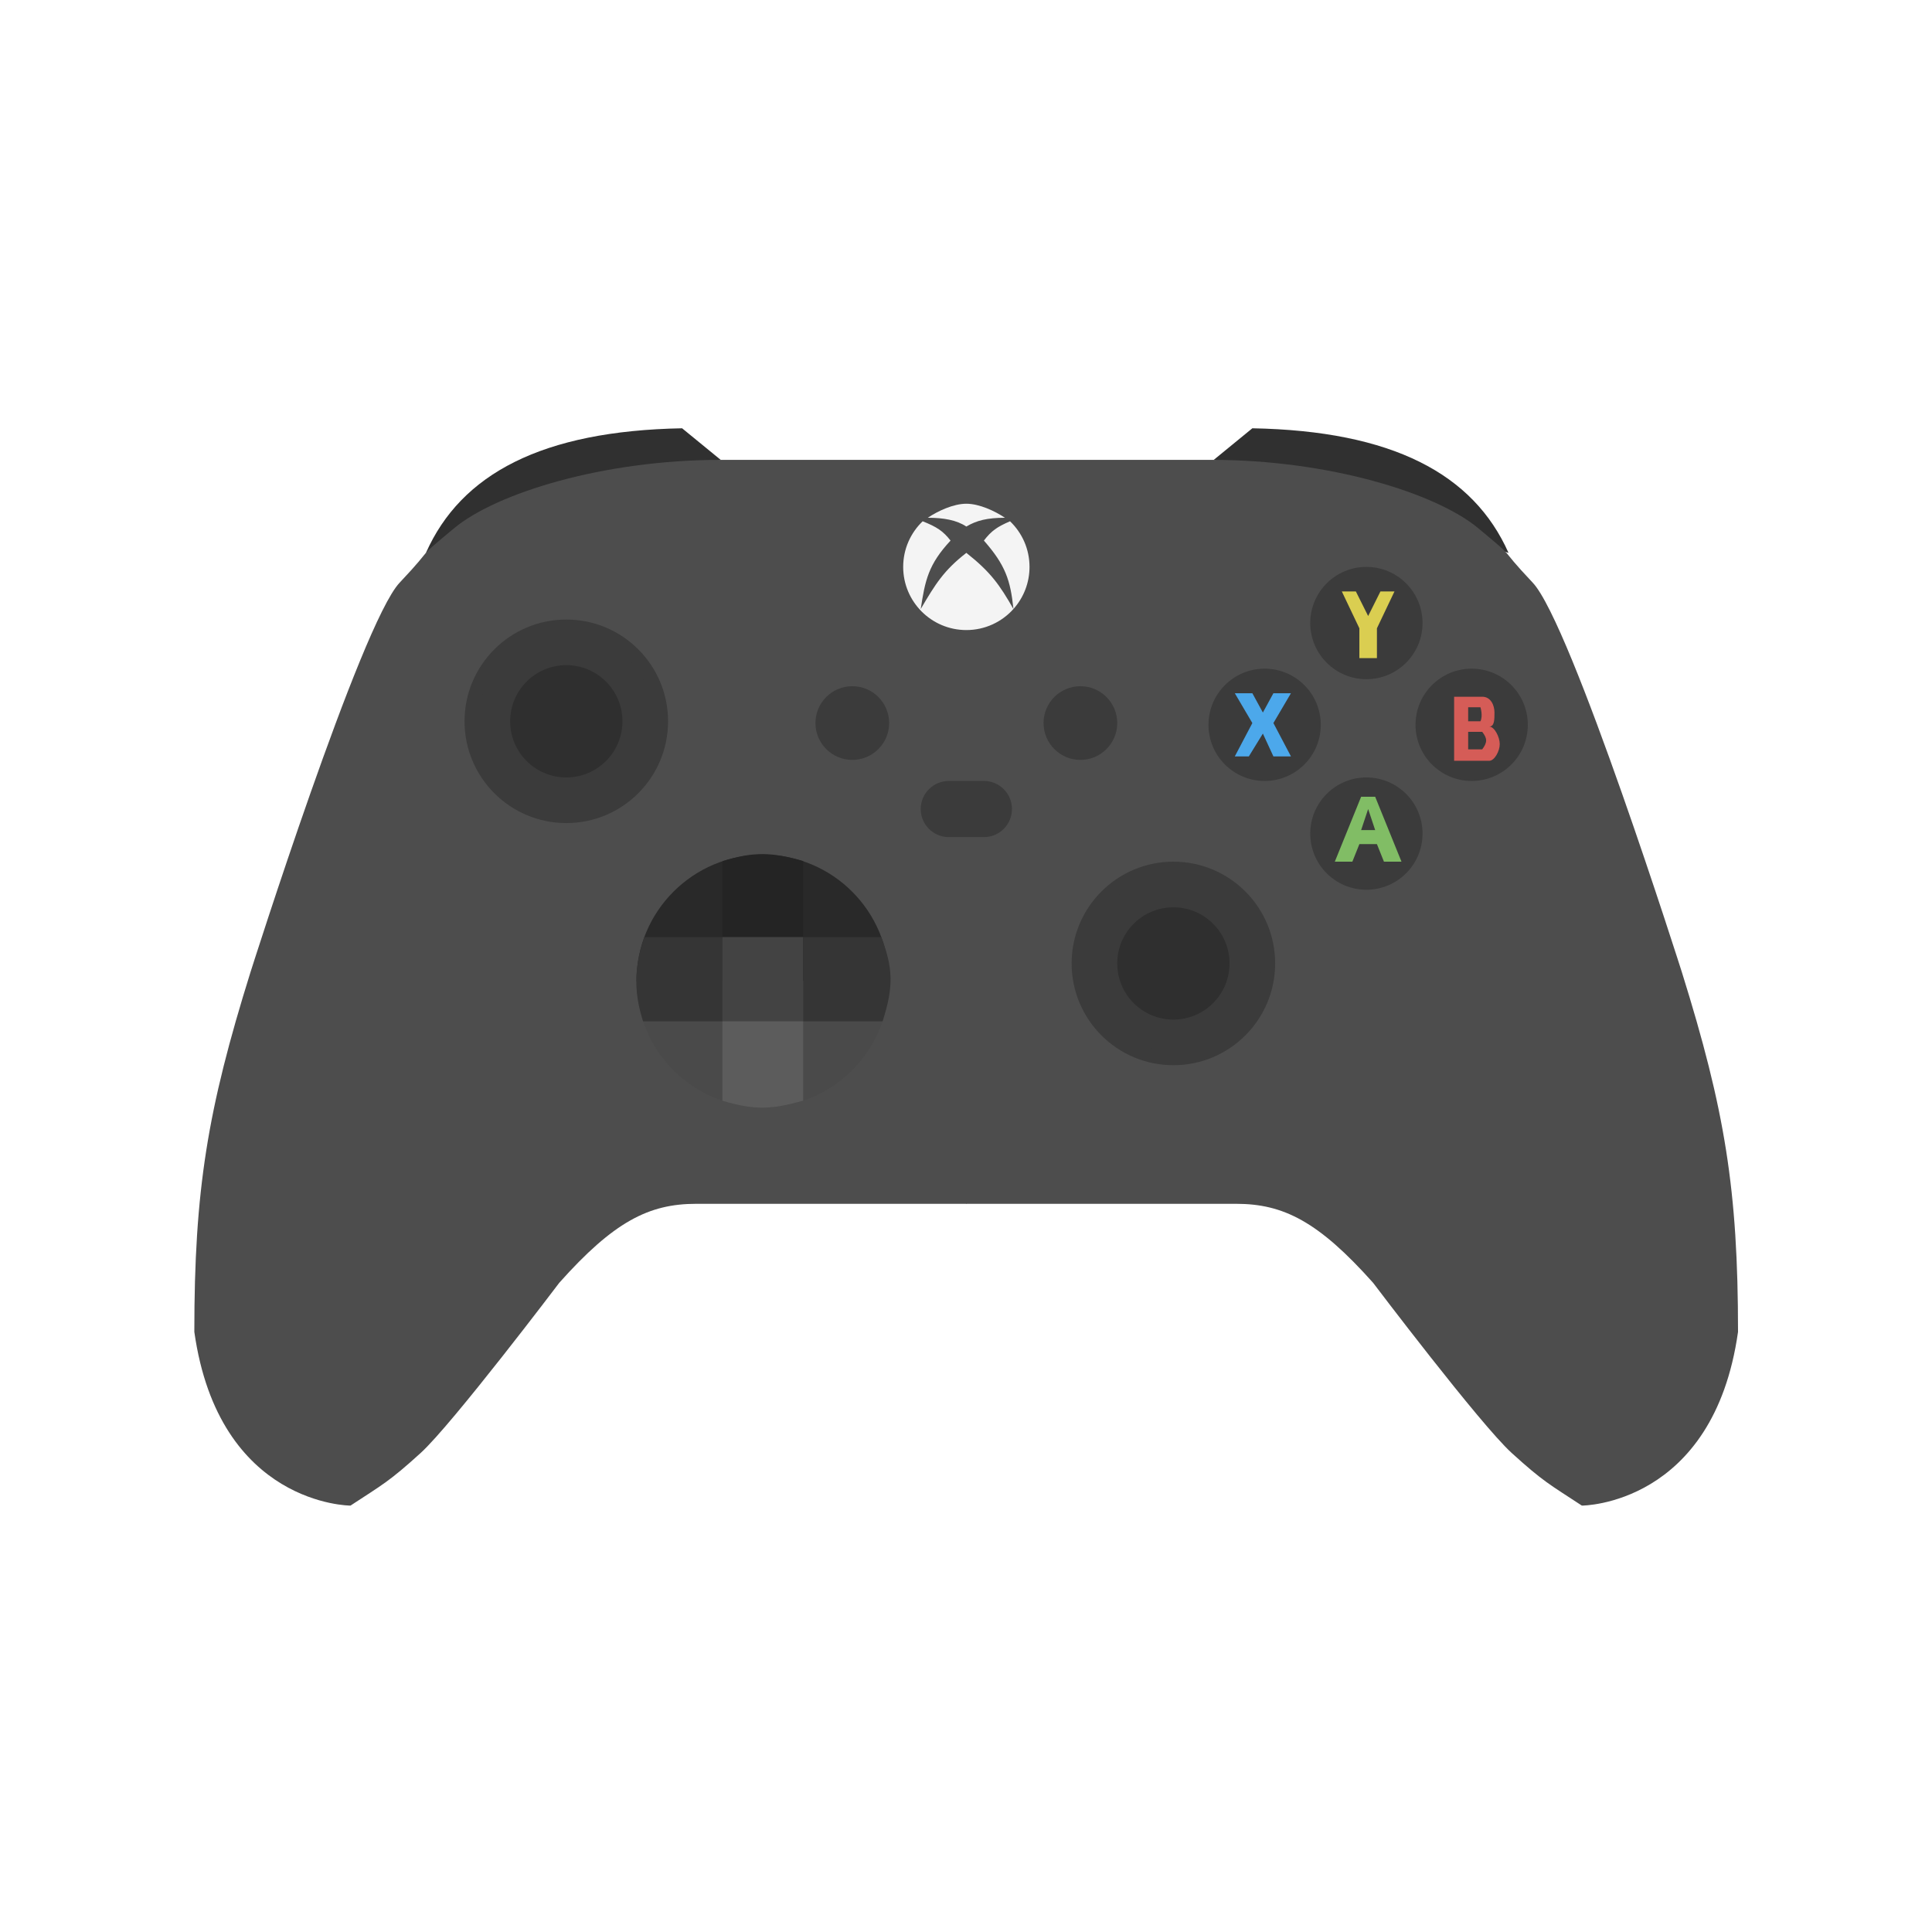
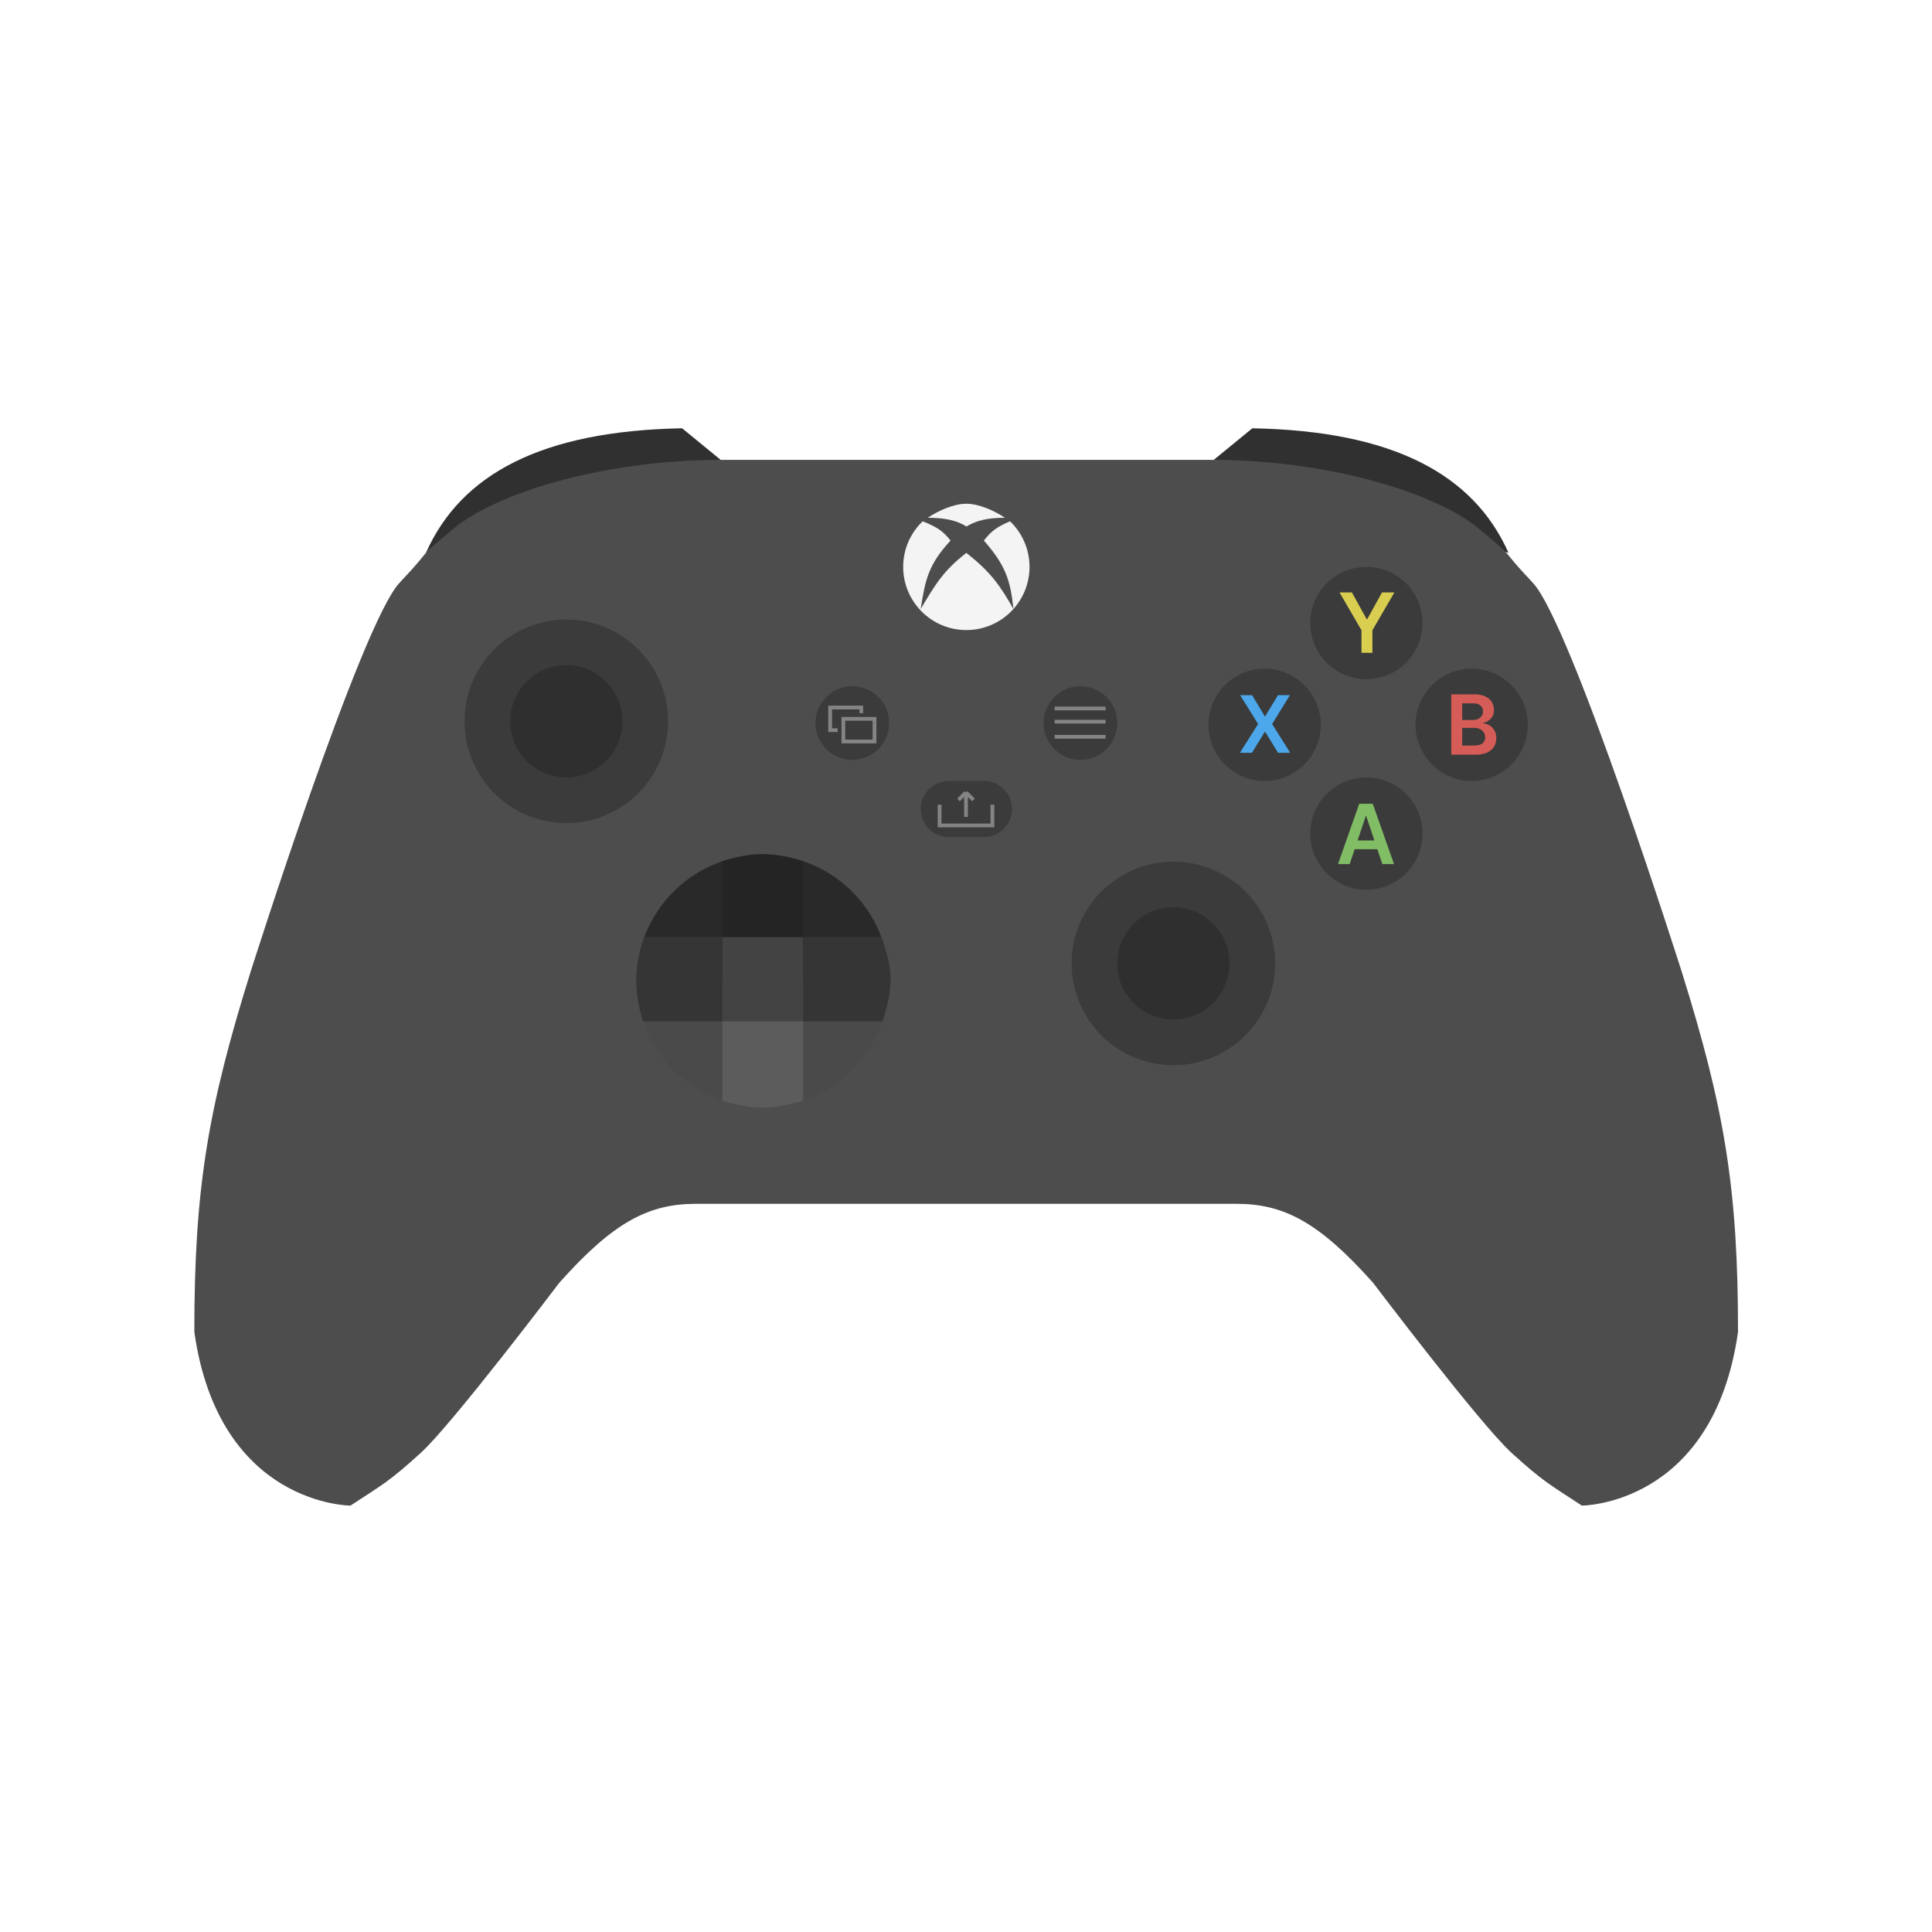
<svg xmlns="http://www.w3.org/2000/svg" width="1024" height="1024" fill="none" viewBox="0 0 1024 1024">
  <path fill="#303030" d="m663.77 227-20.459 16.739 156.235 49.289c-18.6-41.849-61.581-64.669-135.776-66.028Zm-302.239 0 20.459 16.739-156.234 49.289c18.599-41.849 61.581-64.669 135.775-66.028Z" />
  <path fill="#4D4D4D" d="M103 705.933C116.02 798 185.767 798 185.767 798c17.101-11.228 20.459-12.682 37.199-27.899 16.739-15.218 73.467-90.207 73.467-90.207 28.852-32.343 47.429-41.849 72.538-41.849h143.215V243.739H381.99c-62.308 0-119.036 17.669-141.355 36.269-22.319 18.599-8.37 7.166-28.829 28.829-20.459 21.663-79.047 206.453-79.047 206.453C109.959 588.269 103 630.606 103 705.933Z" />
  <path fill="#4D4D4D" d="M921.189 705.933C908.169 798 838.422 798 838.422 798c-17.101-11.228-20.46-12.682-37.199-27.899-16.739-15.218-73.467-90.207-73.467-90.207-28.852-32.343-47.429-41.849-72.538-41.849H512.003V243.739h130.196c62.307 0 119.035 17.669 141.355 36.269 22.319 18.599 8.369 7.166 28.829 28.829C832.842 330.5 891.43 515.29 891.43 515.29c22.799 72.979 29.759 115.316 29.759 190.643Z" />
  <circle cx="300.153" cy="382.305" r="53.938" fill="#3B3B3B" />
  <circle cx="300.153" cy="382.305" r="46.498" fill="#3B3B3B" />
  <circle cx="300.153" cy="382.305" r="29.759" fill="#2F2F2F" />
  <circle cx="621.922" cy="510.64" r="53.938" fill="#3B3B3B" />
  <circle cx="621.922" cy="510.641" r="46.498" fill="#3B3B3B" />
  <circle cx="621.922" cy="510.641" r="29.759" fill="#2F2F2F" />
  <path fill="#4A4A4A" d="M404.31 586.897c36.979 0 66.957-29.978 66.957-66.958H337.352c0 36.98 29.978 66.958 66.958 66.958Z" />
  <path fill="#292929" d="M404.31 452.981c-36.98 0-66.958 29.978-66.958 66.958h133.915c0-36.98-29.978-66.958-66.957-66.958Z" />
  <path fill="#242424" d="M382.92 456.444v40.245h42.779v-40.314c-16.697-4.748-26.083-5.099-42.779.069Z" />
  <path fill="#353535" d="M340.854 541.328h42.066v-44.639H341.5c-6.008 17.67-5.078 30.689-.646 44.639Z" />
  <path fill="#434343" d="M425.699 496.689H382.92v44.639h42.779v-44.639Z" />
  <path fill="#5C5C5C" d="M425.699 583.388v-42.06H382.92v42.092c17.67 5.336 26.969 4.406 42.779-.032Z" />
  <path fill="#353535" d="M425.699 496.689h41.444c6.164 16.465 6.59 26.266.637 44.639h-42.081v-44.639Z" />
  <circle cx="451.738" cy="383.234" r="19.529" fill="#3B3B3B" />
  <circle cx="670.28" cy="384.165" r="29.759" fill="#3B3B3B" />
-   <path fill="#4CA8EB" d="M663.771 367.425h-9.3l9.3 15.81-9.3 17.669h7.44l7.439-12.089 5.58 12.089h9.3l-9.3-17.669 9.3-15.81h-9.3l-5.58 10.23-5.579-10.23Z" />
+   <path fill="#4CA8EB" d="m663.637 368.455 6.727 11.186h.239l6.756-11.186h6.309l-9.411 15.272 9.56 15.273h-6.413l-6.801-11.112h-.239L663.563 399h-6.384l9.65-15.273-9.53-15.272h6.338Z" />
  <circle cx="724.218" cy="330.225" r="29.759" fill="#3B3B3B" />
-   <path fill="#DACE51" d="M718.638 313.486h-7.439l9.299 19.53v15.809h9.3v-15.809l9.3-19.53h-7.44l-6.51 13.02-6.51-13.02Z" />
+   <path fill="#DACE51" d="M709.979 314h6.546l7.829 14.156h.312L732.494 314h6.547L727.4 334.063V346h-5.781v-11.937L709.979 314Z" />
  <circle cx="724.218" cy="441.822" r="29.759" fill="#3B3B3B" />
-   <path fill="#81BD65" fill-rule="evenodd" d="m707.479 456.701 13.949-34.409h7.44l13.949 34.409h-9.299l-3.72-9.299h-9.3l-3.72 9.299h-9.299Zm17.669-27.899-3.72 11.16h7.44l-3.72-11.16Z" clip-rule="evenodd" />
+   <path fill="#81BD65" d="M715.346 458h-6.188l11.266-32h7.156l11.281 32h-6.187l-8.547-25.438h-.25L715.346 458Zm.203-12.547h16.875v4.656h-16.875v-4.656Z" />
  <circle cx="780.016" cy="384.165" r="29.759" fill="#3B3B3B" />
-   <path fill="#D55C57" fill-rule="evenodd" d="M770.717 369.285v33.952h18.599c2.79 0 5.58-5.123 5.58-8.843 0-3.72-2.79-9.299-5.58-9.299 2.79-.001 2.79-3.721 2.79-7.44 0-3.72-1.86-8.37-6.51-8.37h-14.879Zm7.439 5.58v7.44h6.51c1.425-2.91 0-7.44 0-7.44h-6.51Zm0 22.319v-9.299h7.44c2.864 3.619 2.695 5.674 0 9.299h-7.44Z" clip-rule="evenodd" />
+   <path fill="#D55C57" d="M769.197 400v-32h12.25c2.313 0 4.235.365 5.766 1.094 1.542.718 2.693 1.703 3.453 2.953.771 1.25 1.156 2.667 1.156 4.25 0 1.302-.25 2.417-.75 3.344a6.318 6.318 0 0 1-2.015 2.234 8.535 8.535 0 0 1-2.828 1.234v.313c1.135.062 2.223.411 3.265 1.047 1.052.625 1.912 1.51 2.578 2.656.667 1.146 1 2.531 1 4.156 0 1.656-.401 3.146-1.203 4.469-.802 1.312-2.01 2.349-3.625 3.109-1.614.761-3.646 1.141-6.094 1.141h-12.953Zm5.797-4.844h6.235c2.104 0 3.619-.401 4.546-1.203.938-.812 1.407-1.854 1.407-3.125 0-.948-.235-1.802-.703-2.562-.469-.771-1.136-1.375-2-1.813-.865-.448-1.896-.672-3.094-.672h-6.391v9.375Zm0-13.547h5.735c1 0 1.901-.182 2.703-.547.802-.375 1.432-.901 1.89-1.578.469-.687.703-1.5.703-2.437 0-1.24-.437-2.261-1.312-3.063-.865-.802-2.151-1.203-3.859-1.203h-5.86v8.828Z" />
  <circle cx="572.634" cy="383.234" r="19.529" fill="#3B3B3B" />
  <path fill="#F4F4F4" fill-rule="evenodd" d="M537.14 322.787a33.356 33.356 0 0 0 8.525-22.319c0-9.506-3.962-18.085-10.323-24.18-6.804 2.926-9.899 5.068-13.857 10.23 11.41 12.962 14.097 21.071 15.655 36.269Zm-24.954 11.159c9.915 0 18.824-4.31 24.954-11.159-7.317-12.833-12.154-19.661-24.954-29.759-11.939 9.285-16.429 16.555-24.179 29.759 2.315-15.232 4.05-23.648 15.809-36.269-4.057-5.166-7.371-7.266-14.786-10.23-6.362 6.095-10.323 14.674-10.323 24.18 0 18.489 14.989 33.478 33.479 33.478Zm-20.46-59.517c8.37 0 15.21 1.182 20.46 4.649 5.425-3.236 11.159-4.649 20.459-4.649-5.32-3.561-13.577-7.44-20.459-7.44-6.883 0-15.14 3.879-20.46 7.44Z" clip-rule="evenodd" />
  <rect width="48.358" height="29.759" x="488.006" y="413.923" fill="#3B3B3B" rx="14.88" />
+   <path stroke="#848484" stroke-width="2" d="M498 426.5v11h28v-11m-14 6.5v-13m0 0-4 4m4-4 4 4m43-48.5h27m-27 15h27m-27-8h27M447 393v-12h16.5v12H447Z" />
+   <path stroke="#848484" stroke-width="2" d="M444 387h-4v-12h16.5v3" />
</svg>
